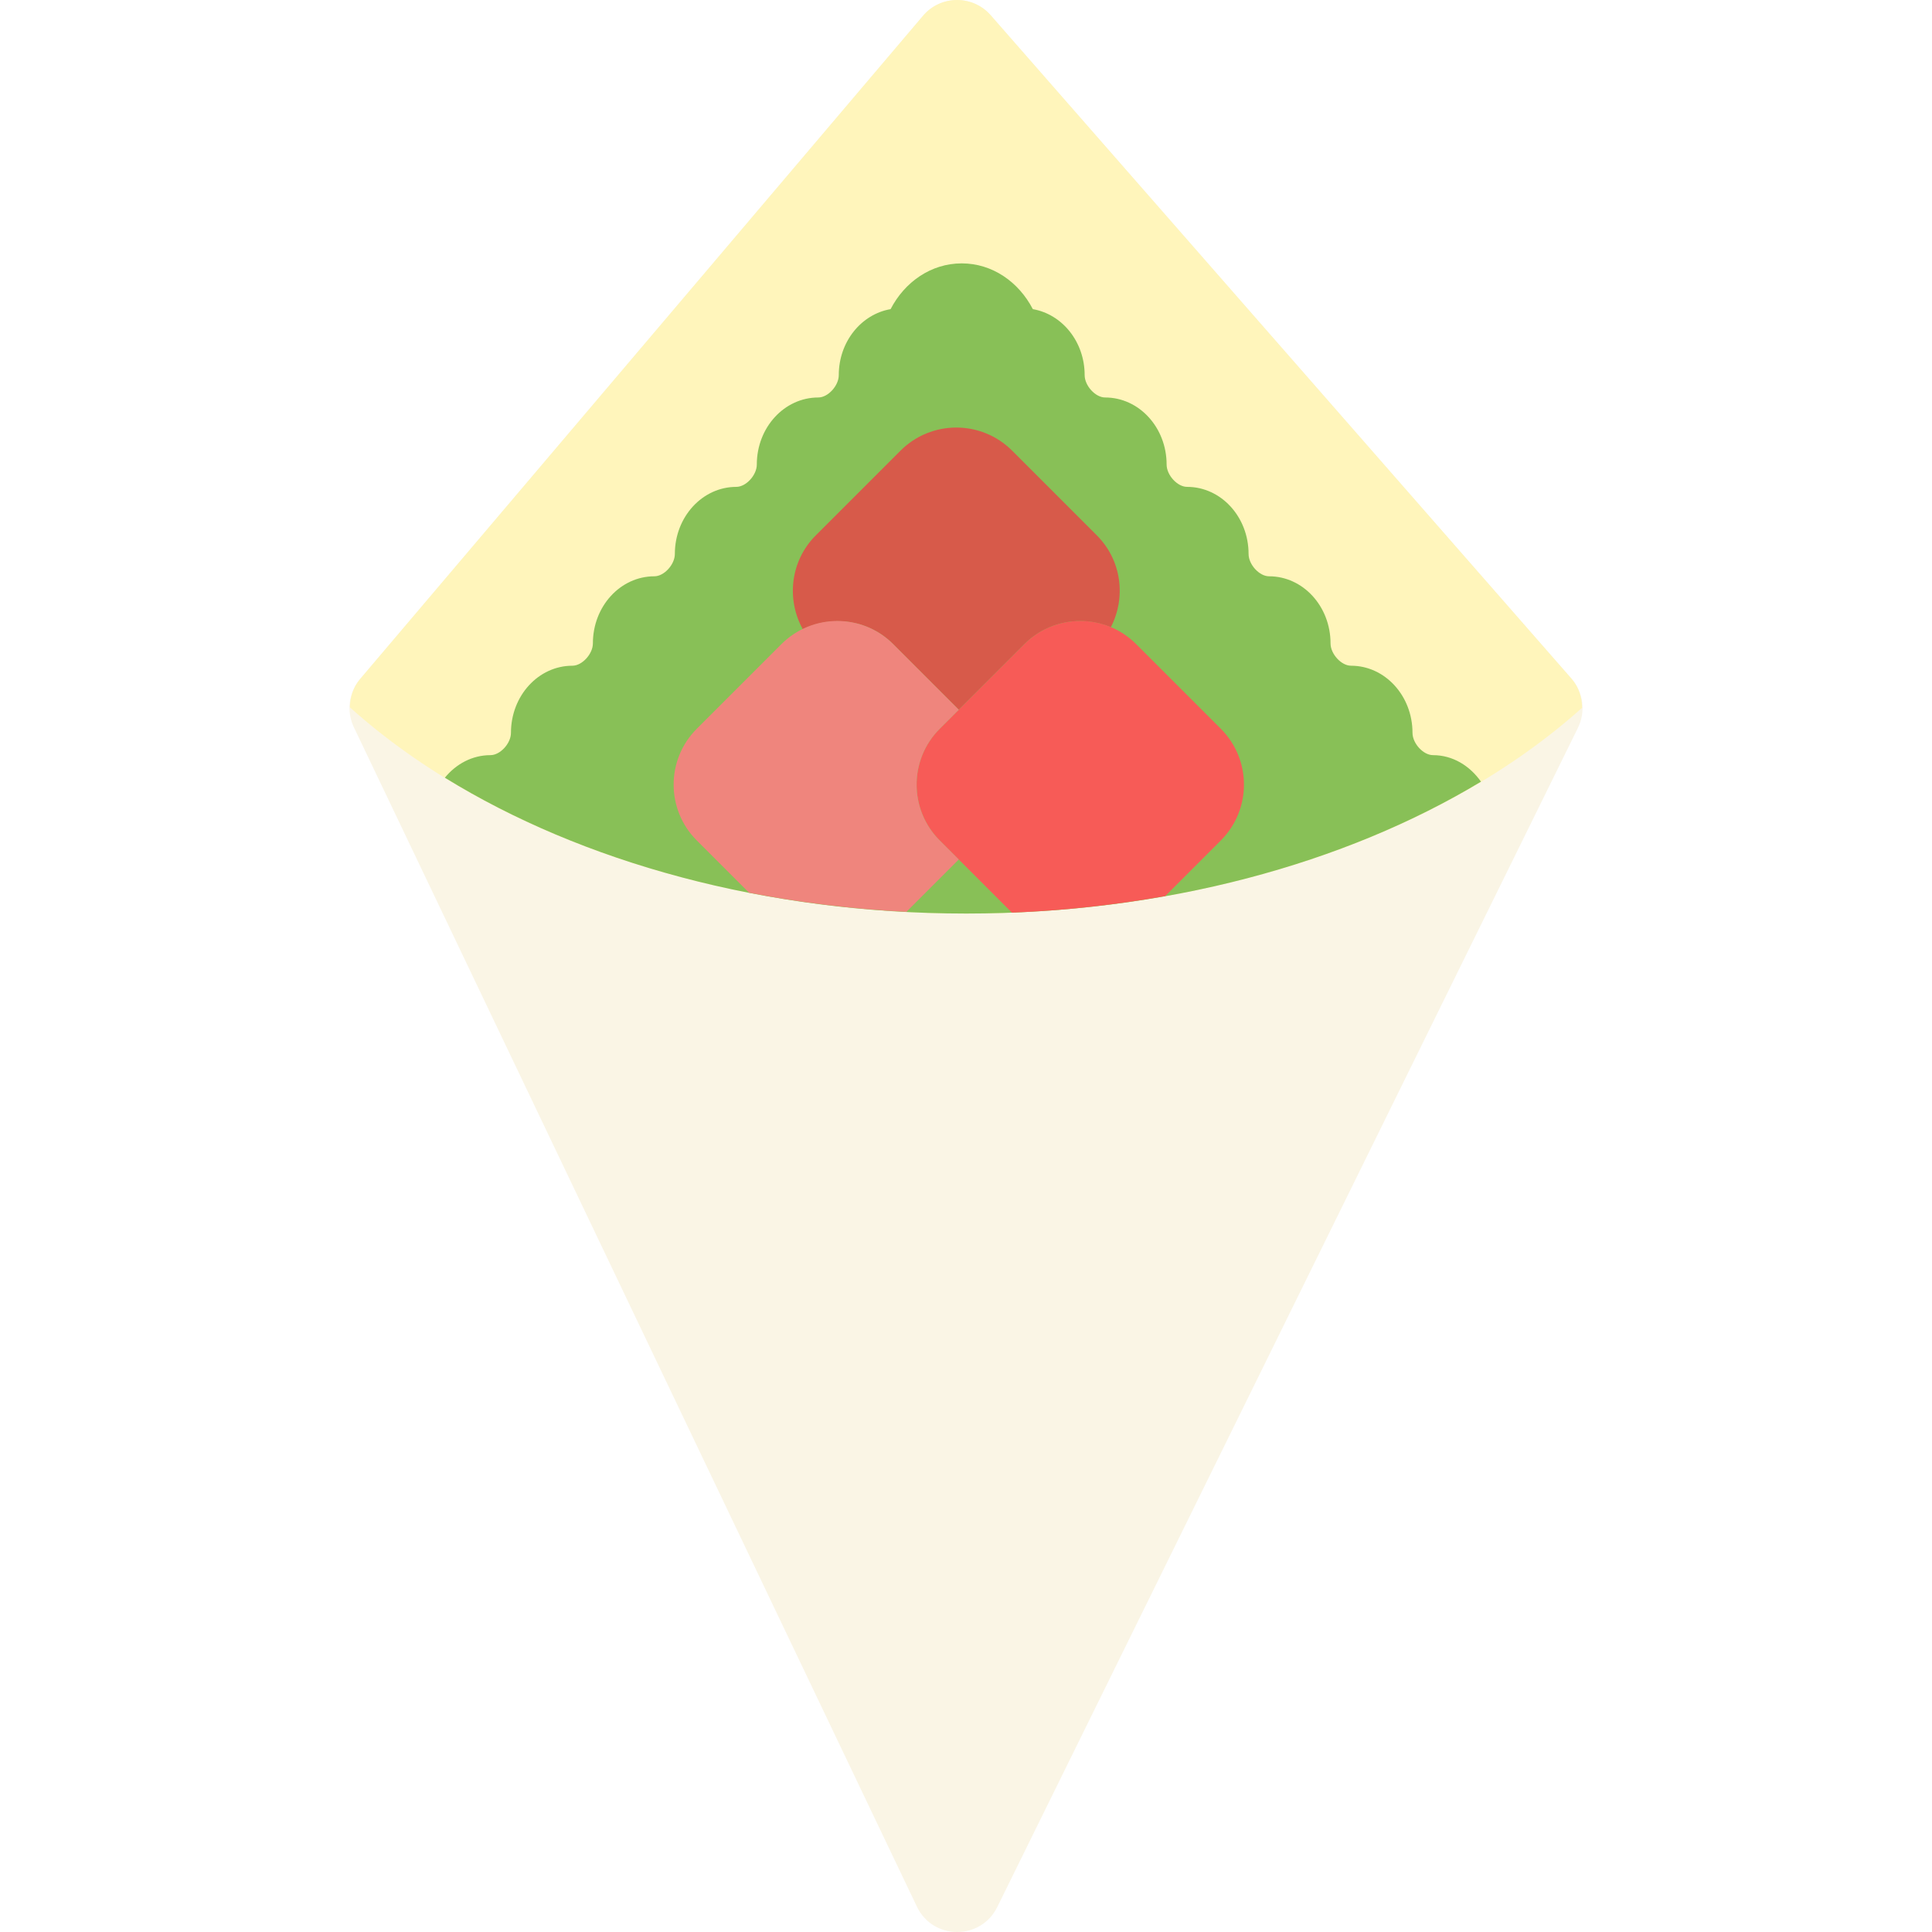
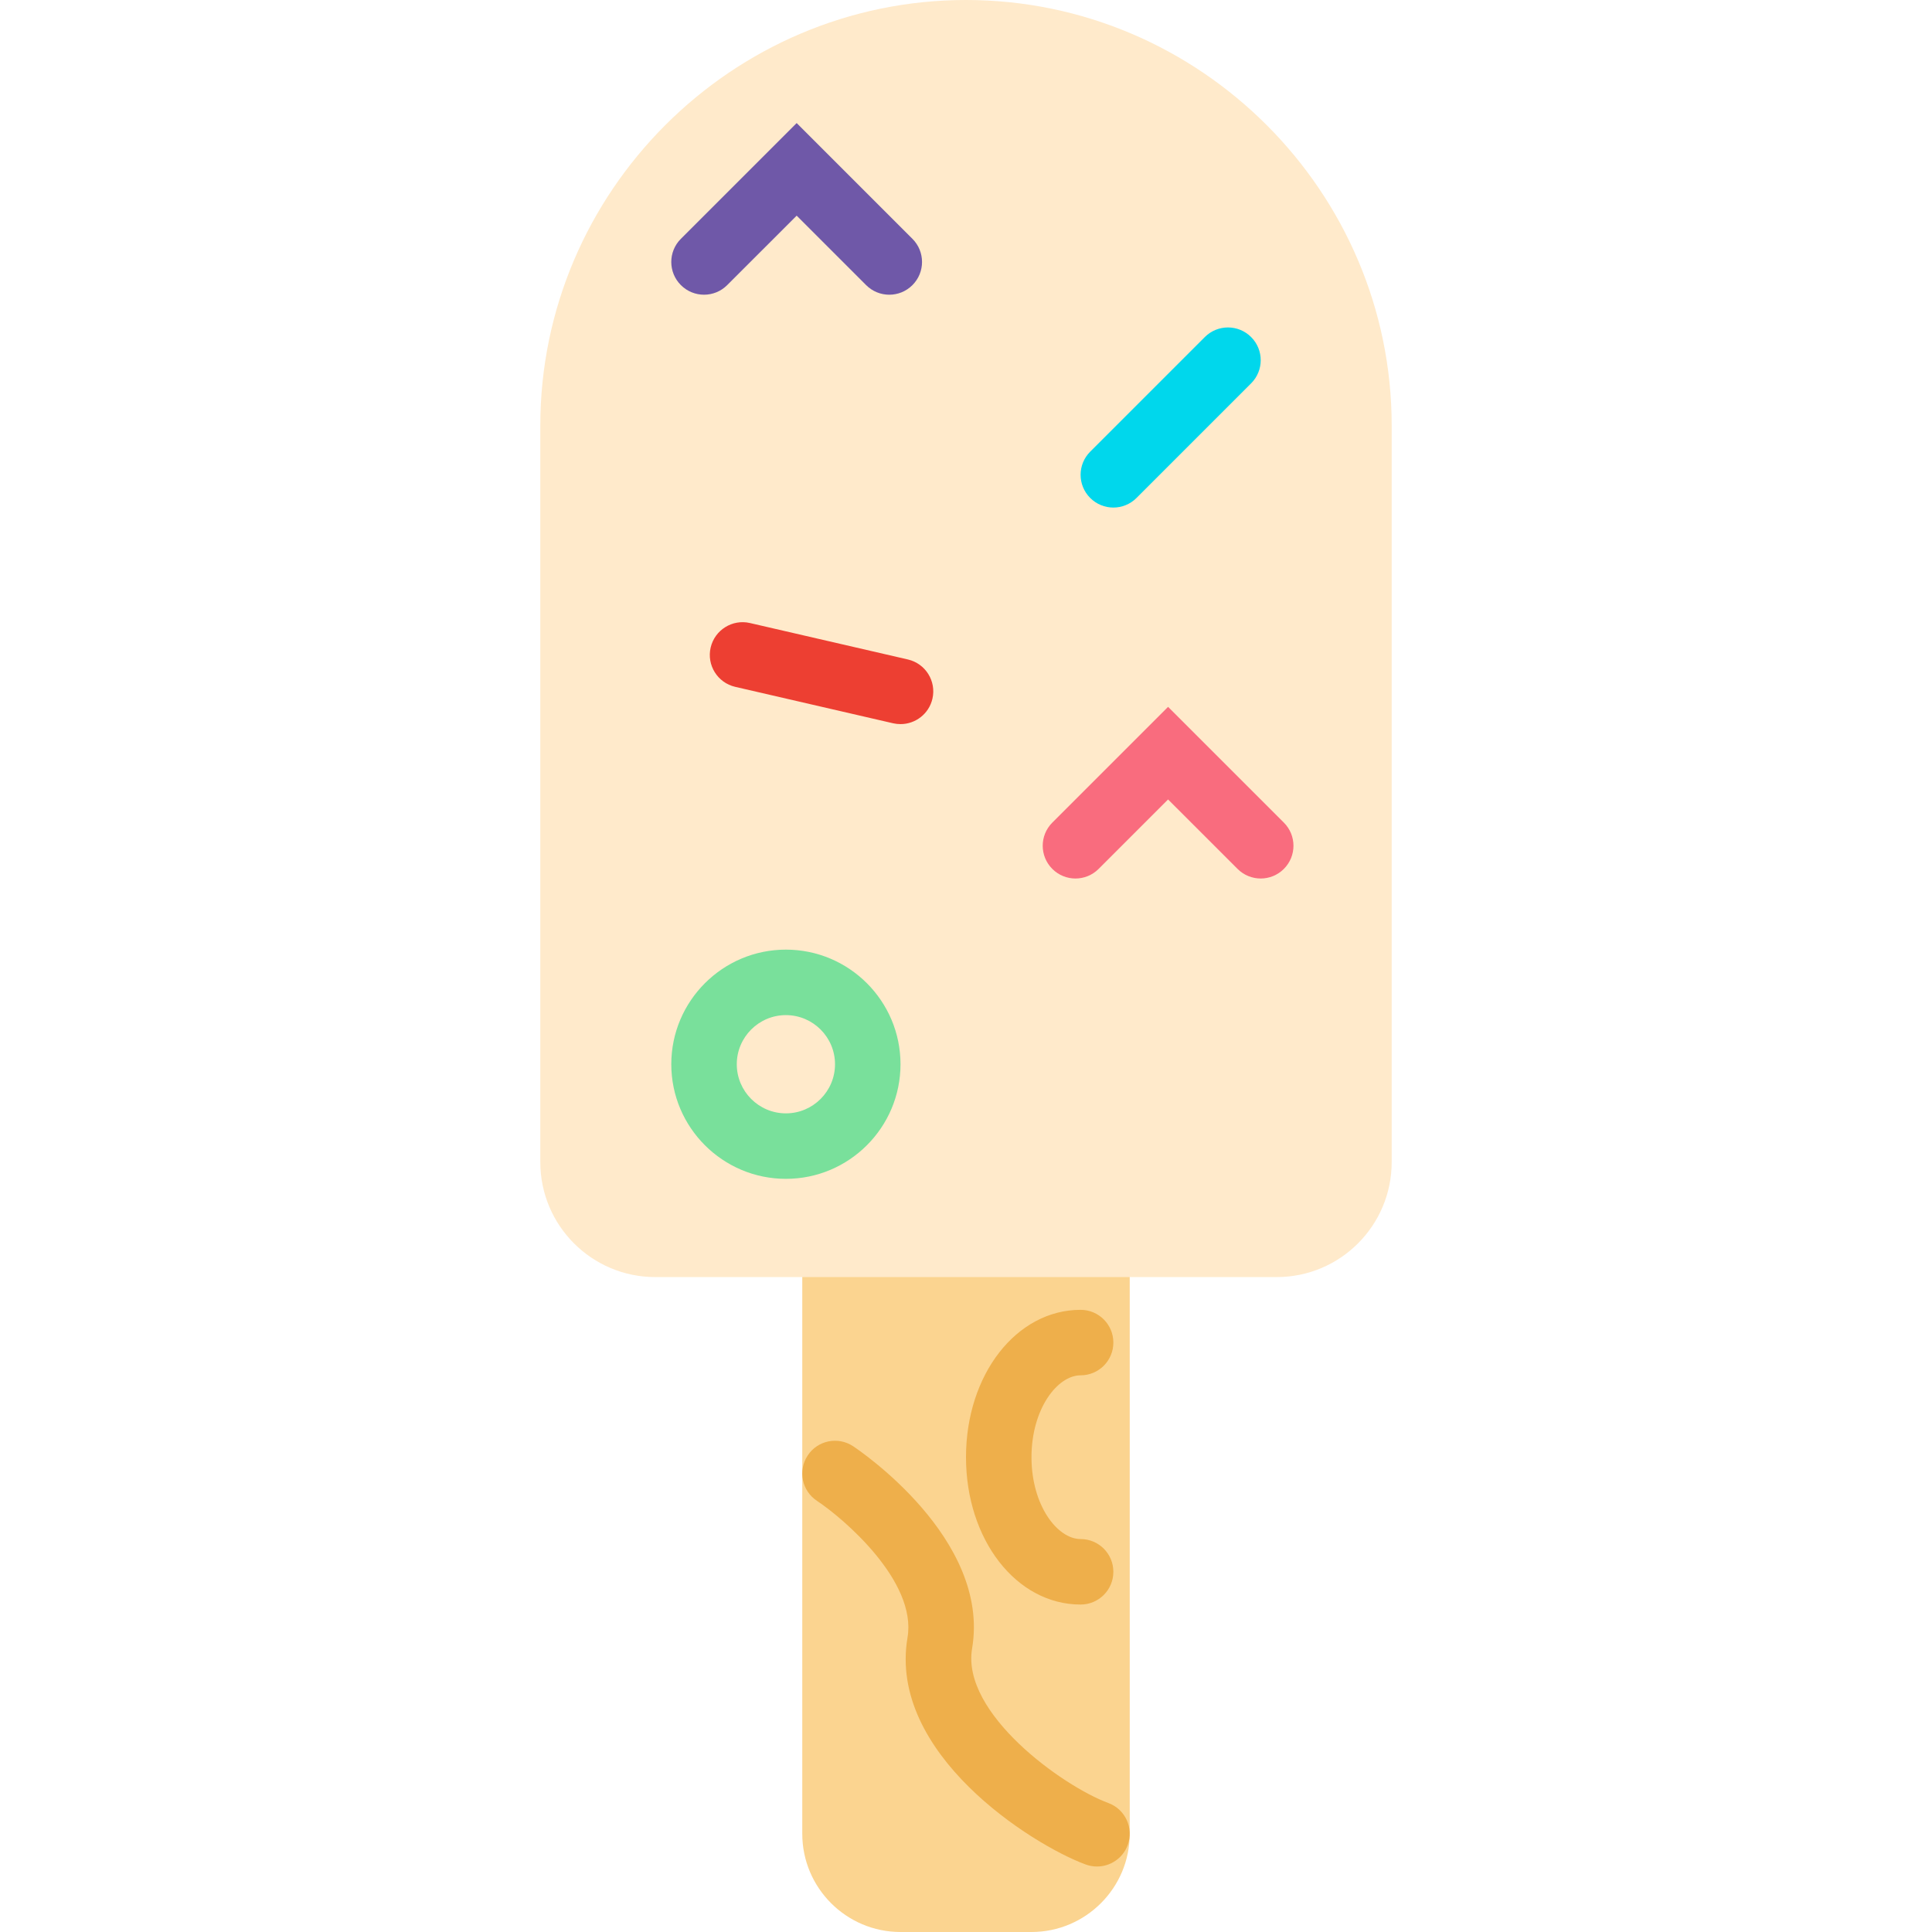
- <svg xmlns="http://www.w3.org/2000/svg" version="1.1" id="Capa_1" x="0px" y="0px" viewBox="0 0 55.654 55.654" style="enable-background:new 0 0 55.654 55.654;" xml:space="preserve">
+ <svg xmlns="http://www.w3.org/2000/svg" version="1.1" id="Capa_1" x="0px" y="0px" viewBox="0 0 59 59" style="enable-background:new 0 0 59 59;" xml:space="preserve">
  <g>
-     <path style="fill:#FAF5E5;" d="M26.589,0.454L10.373,19.561c-0.328,0.386-0.398,0.929-0.18,1.387l16.219,33.974   c0.463,0.97,1.84,0.978,2.315,0.014l16.728-33.97c0.23-0.466,0.156-1.025-0.186-1.416L28.538,0.439   C28.02-0.152,27.098-0.145,26.589,0.454z" />
-     <path style="fill:#FFF5BB;" d="M28.538,0.439c-0.518-0.591-1.44-0.584-1.948,0.015L10.373,19.561   c-0.197,0.232-0.289,0.522-0.293,0.815c4.003,3.6,10.463,5.94,17.754,5.94c7.283,0,13.736-2.334,17.74-5.927   c-0.002-0.303-0.098-0.602-0.305-0.839L28.538,0.439z" />
-     <path style="fill:#88C057;" d="M27.834,26.316c5.717,0,10.917-1.442,14.828-3.799c-0.322-0.457-0.813-0.764-1.383-0.764   c-0.28,0-0.59-0.338-0.59-0.644c0-1.067-0.793-1.932-1.771-1.932c-0.28,0-0.59-0.338-0.59-0.644c0-1.067-0.793-1.932-1.771-1.932   c-0.28,0-0.59-0.338-0.59-0.644c0-1.067-0.793-1.932-1.771-1.932c-0.28,0-0.59-0.338-0.59-0.644c0-1.066-0.793-1.931-1.771-1.931   c-0.28,0-0.59-0.338-0.59-0.644c0-0.963-0.648-1.754-1.493-1.901c-0.405-0.783-1.166-1.318-2.048-1.318   c-0.883,0-1.644,0.535-2.049,1.318c-0.845,0.146-1.493,0.938-1.493,1.901c0,0.305-0.31,0.644-0.59,0.644   c-0.978,0-1.771,0.865-1.771,1.931c0,0.306-0.31,0.644-0.59,0.644c-0.978,0-1.771,0.865-1.771,1.932c0,0.306-0.31,0.644-0.59,0.644   c-0.978,0-1.771,0.865-1.771,1.932c0,0.305-0.31,0.644-0.59,0.644c-0.978,0-1.77,0.865-1.77,1.932c0,0.306-0.31,0.644-0.59,0.644   c-0.525,0-0.991,0.254-1.314,0.65C16.749,24.828,22.025,26.316,27.834,26.316z" />
    <g>
-       <path style="fill:#D75A4A;" d="M31.596,15.422l-2.439-2.439c-0.889-0.889-2.329-0.889-3.218,0L23.5,15.422    c-0.734,0.734-0.852,1.84-0.374,2.704c0.849-0.413,1.897-0.277,2.602,0.428l1.891,1.891l-0.548,0.548l2.439-2.439    c0.674-0.674,1.663-0.834,2.49-0.487C32.441,17.211,32.313,16.139,31.596,15.422z" />
-       <path style="fill:#D75A4A;" d="M26.835,21.283c-0.065,0.09-0.118,0.185-0.168,0.282C26.717,21.468,26.773,21.374,26.835,21.283z" />
+       <path style="fill:#FBD490;" d="M31.5,58h-4c-1.1,0-2-0.9-2-2V39h8v17C33.5,57.1,32.6,58,31.5,58z" />
+       <path style="fill:#FBD490;" d="M31.5,59h-4c-1.654,0-3-1.346-3-3V38h10v18C34.5,57.654,33.154,59,31.5,59z M26.5,40v16    c0,0.552,0.449,1,1,1h4c0.551,0,1-0.448,1-1V40H26.5z" />
    </g>
-     <path style="fill:#F75B57;" d="M33.565,25.813l1.602-1.602c0.889-0.889,0.889-2.329,0-3.218l-2.439-2.439   c-0.889-0.888-2.329-0.888-3.218,0l-2.439,2.439c-0.889,0.888-0.889,2.329,0,3.218l2.079,2.079   C30.67,26.231,32.145,26.065,33.565,25.813z" />
-     <path style="fill:#EF857D;" d="M27.62,20.445l-1.891-1.891c-0.889-0.888-2.329-0.888-3.218,0l-2.439,2.439   c-0.889,0.888-0.889,2.329,0,3.218l1.505,1.505c1.454,0.284,2.971,0.471,4.534,0.551l1.508-1.508l-0.548-0.548   c-0.889-0.889-0.889-2.329,0-3.218L27.62,20.445z" />
+     <path style="fill:#EEAF4B;" d="M33.5,57c-0.115,0-0.232-0.02-0.347-0.062c-1.662-0.614-6.039-3.397-5.439-6.929   c0.292-1.721-1.956-3.64-2.766-4.176c-0.461-0.305-0.587-0.926-0.282-1.386c0.304-0.462,0.925-0.588,1.386-0.282   c0.172,0.114,4.203,2.824,3.634,6.178c-0.335,1.976,2.764,4.202,4.161,4.718c0.518,0.191,0.783,0.767,0.591,1.285   C34.289,56.75,33.907,57,33.5,57z" />
+     <path style="fill:#EEAF4B;" d="M33,49c-1.962,0-3.5-1.977-3.5-4.5S31.038,40,33,40c0.552,0,1,0.447,1,1s-0.448,1-1,1   c-0.709,0-1.5,1.026-1.5,2.5S32.291,47,33,47c0.552,0,1,0.447,1,1S33.552,49,33,49z" />
+     <path style="fill:#FFEACB;" d="M29.5,0c-7.15,0-13,5.85-13,13v1.957v20.53c0,1.94,1.573,3.513,3.513,3.513h18.974   c1.94,0,3.513-1.573,3.513-3.513v-20.53V13C42.5,5.85,36.65,0,29.5,0z" />
+     <path style="fill:#6F58A8;" d="M21.5,9c-0.256,0-0.512-0.098-0.707-0.293c-0.391-0.391-0.391-1.023,0-1.414l3.536-3.535   l3.535,3.535c0.391,0.391,0.391,1.023,0,1.414s-1.023,0.391-1.414,0l-2.121-2.121l-2.122,2.121C22.012,8.902,21.756,9,21.5,9z" />
+     <path style="fill:#F96C7E;" d="M38.5,26.828c-0.256,0-0.512-0.098-0.707-0.293l-2.122-2.121l-2.121,2.121   c-0.391,0.391-1.023,0.391-1.414,0s-0.391-1.023,0-1.414l3.535-3.535l3.536,3.535c0.391,0.391,0.391,1.023,0,1.414   C39.012,26.73,38.756,26.828,38.5,26.828z" />
+     <path style="fill:#ED3F32;" d="M27.501,22.113c-0.075,0-0.15-0.008-0.226-0.025l-4.823-1.113c-0.538-0.124-0.874-0.661-0.75-1.199   c0.125-0.539,0.664-0.874,1.2-0.75l4.823,1.113c0.538,0.124,0.874,0.661,0.75,1.199C28.368,21.801,27.956,22.113,27.501,22.113z" />
+     <path style="fill:#79E09B;" d="M24,36c-1.93,0-3.5-1.57-3.5-3.5S22.07,29,24,29s3.5,1.57,3.5,3.5S25.93,36,24,36z M24,31   c-0.827,0-1.5,0.673-1.5,1.5S23.173,34,24,34s1.5-0.673,1.5-1.5S24.827,31,24,31z" />
+     <path style="fill:#00D7EC;" d="M34,15.5c-0.256,0-0.512-0.098-0.707-0.293c-0.391-0.391-0.391-1.023,0-1.414l3.5-3.5   c0.391-0.391,1.023-0.391,1.414,0s0.391,1.023,0,1.414l-3.5,3.5C34.512,15.402,34.256,15.5,34,15.5z" />
  </g>
  <g>
</g>
  <g>
</g>
  <g>
</g>
  <g>
</g>
  <g>
</g>
  <g>
</g>
  <g>
</g>
  <g>
</g>
  <g>
</g>
  <g>
</g>
  <g>
</g>
  <g>
</g>
  <g>
</g>
  <g>
</g>
  <g>
</g>
</svg>
